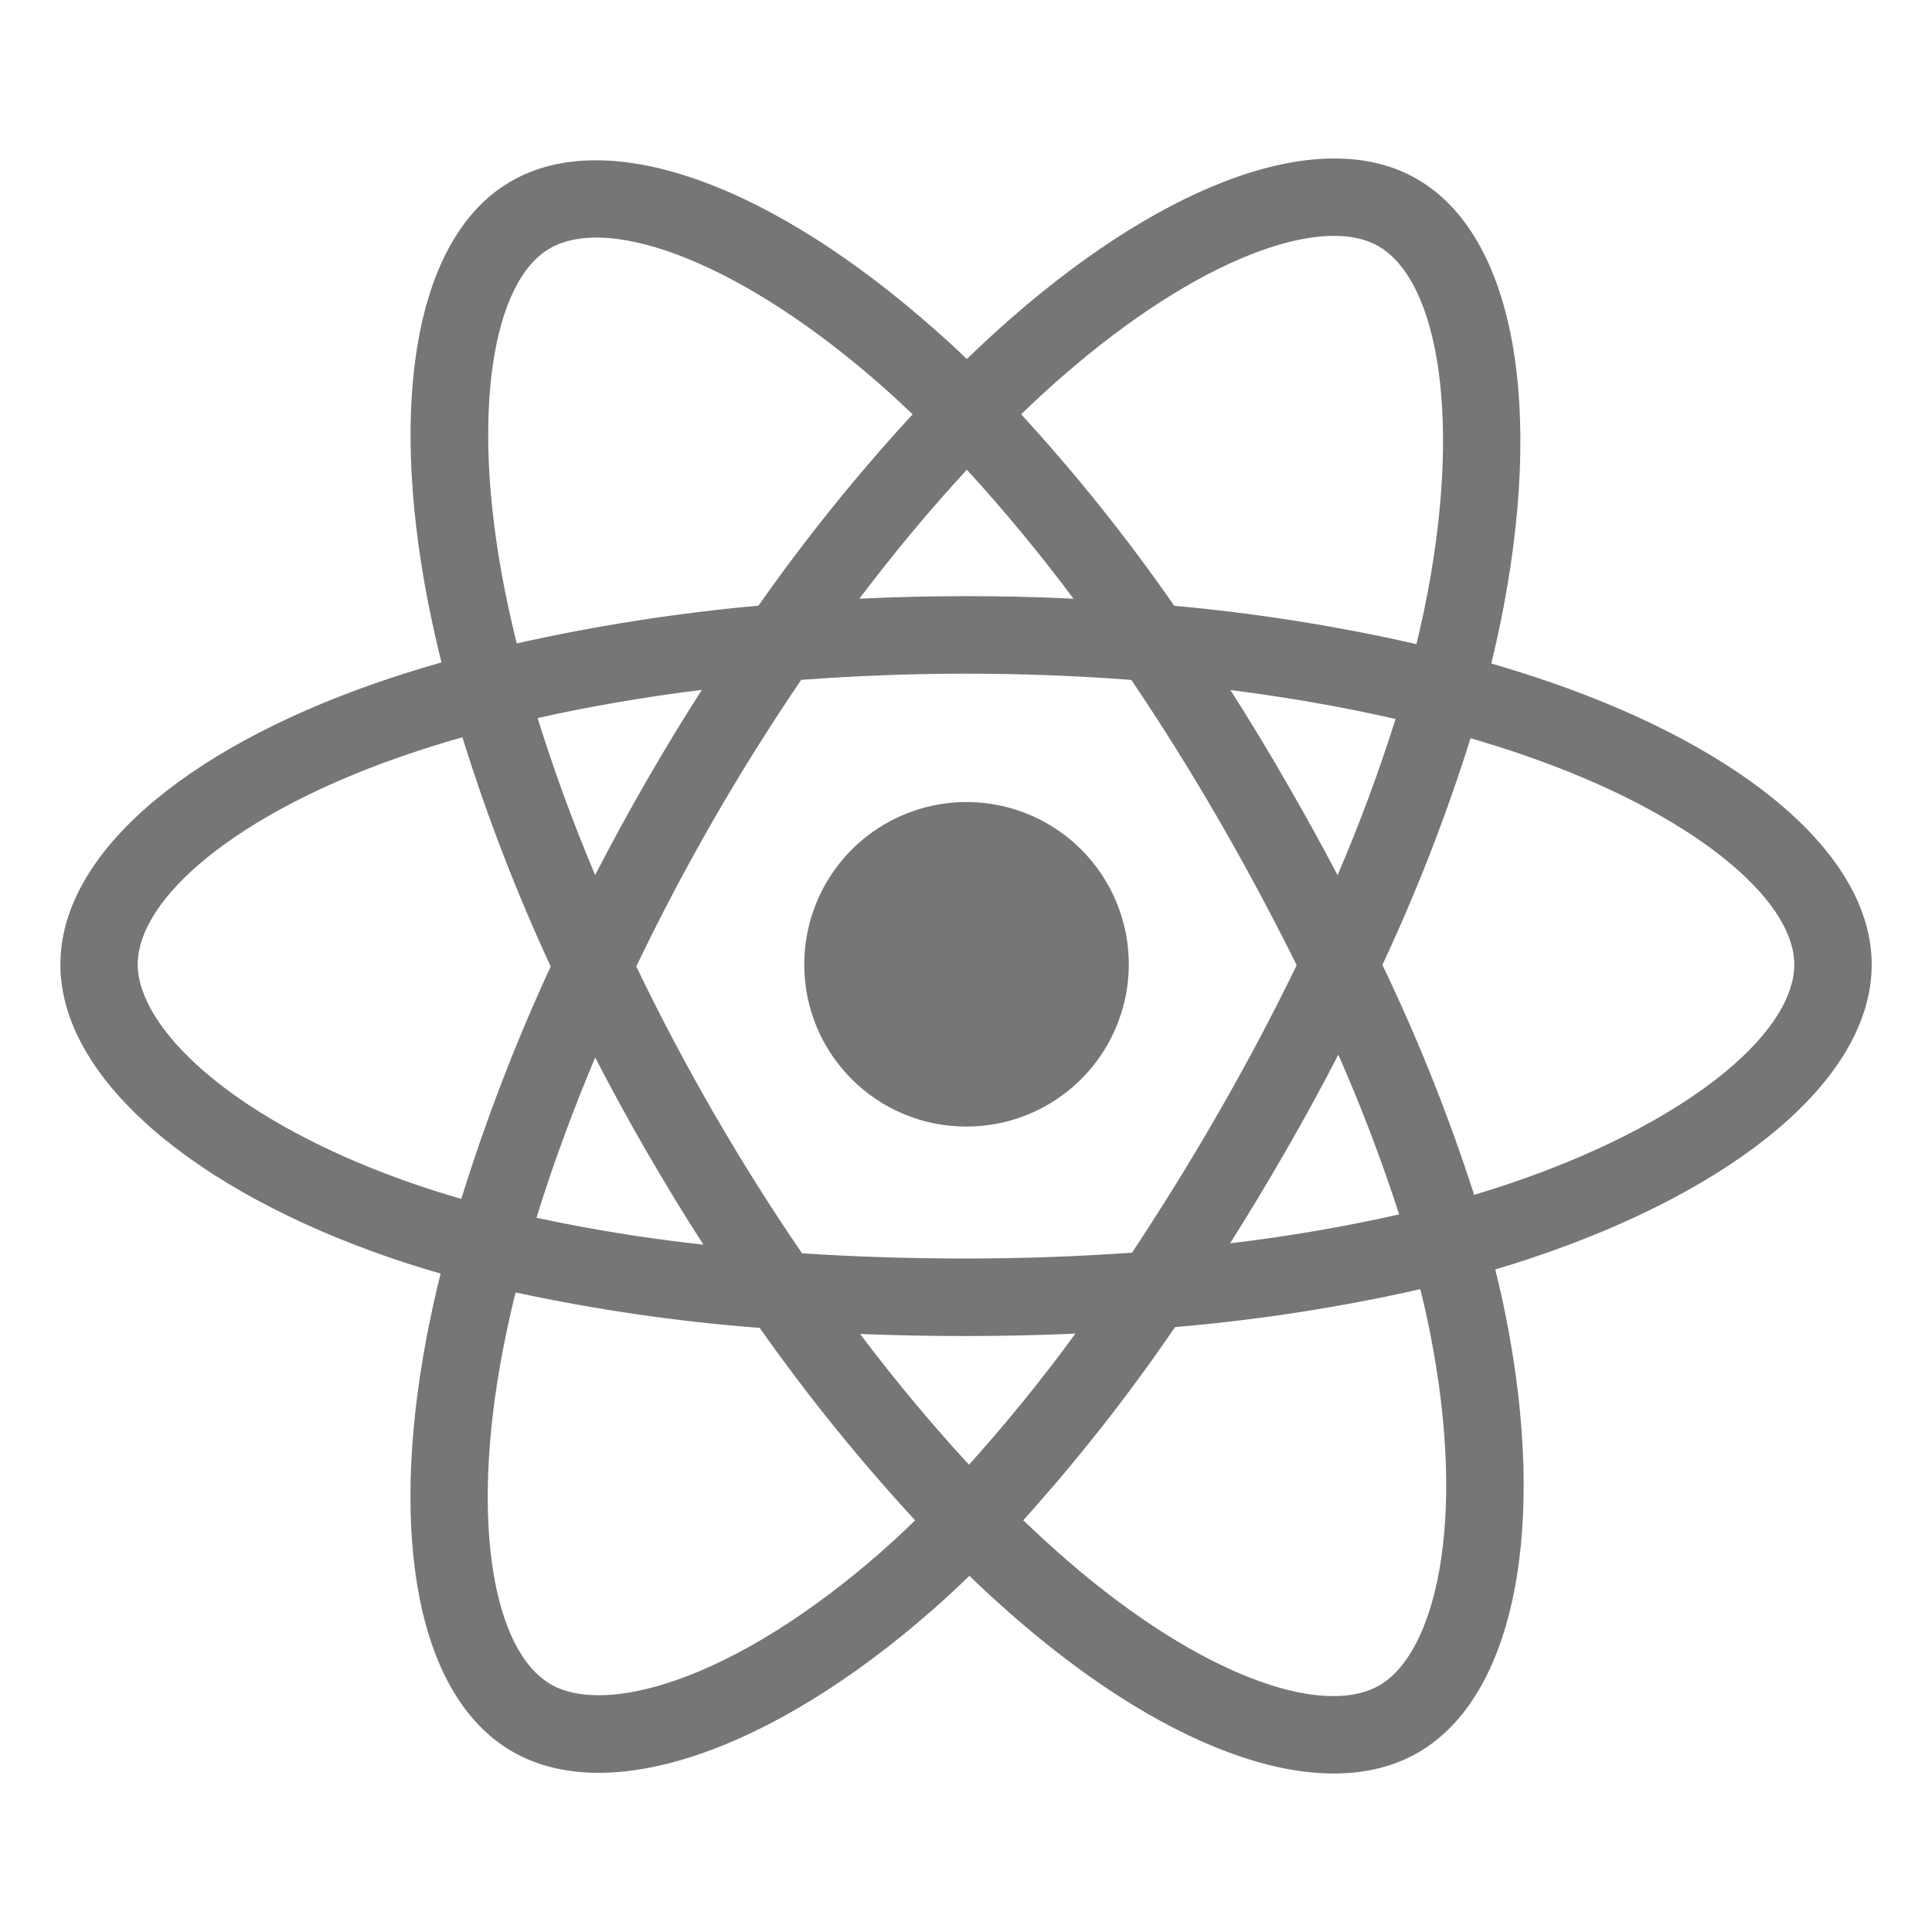
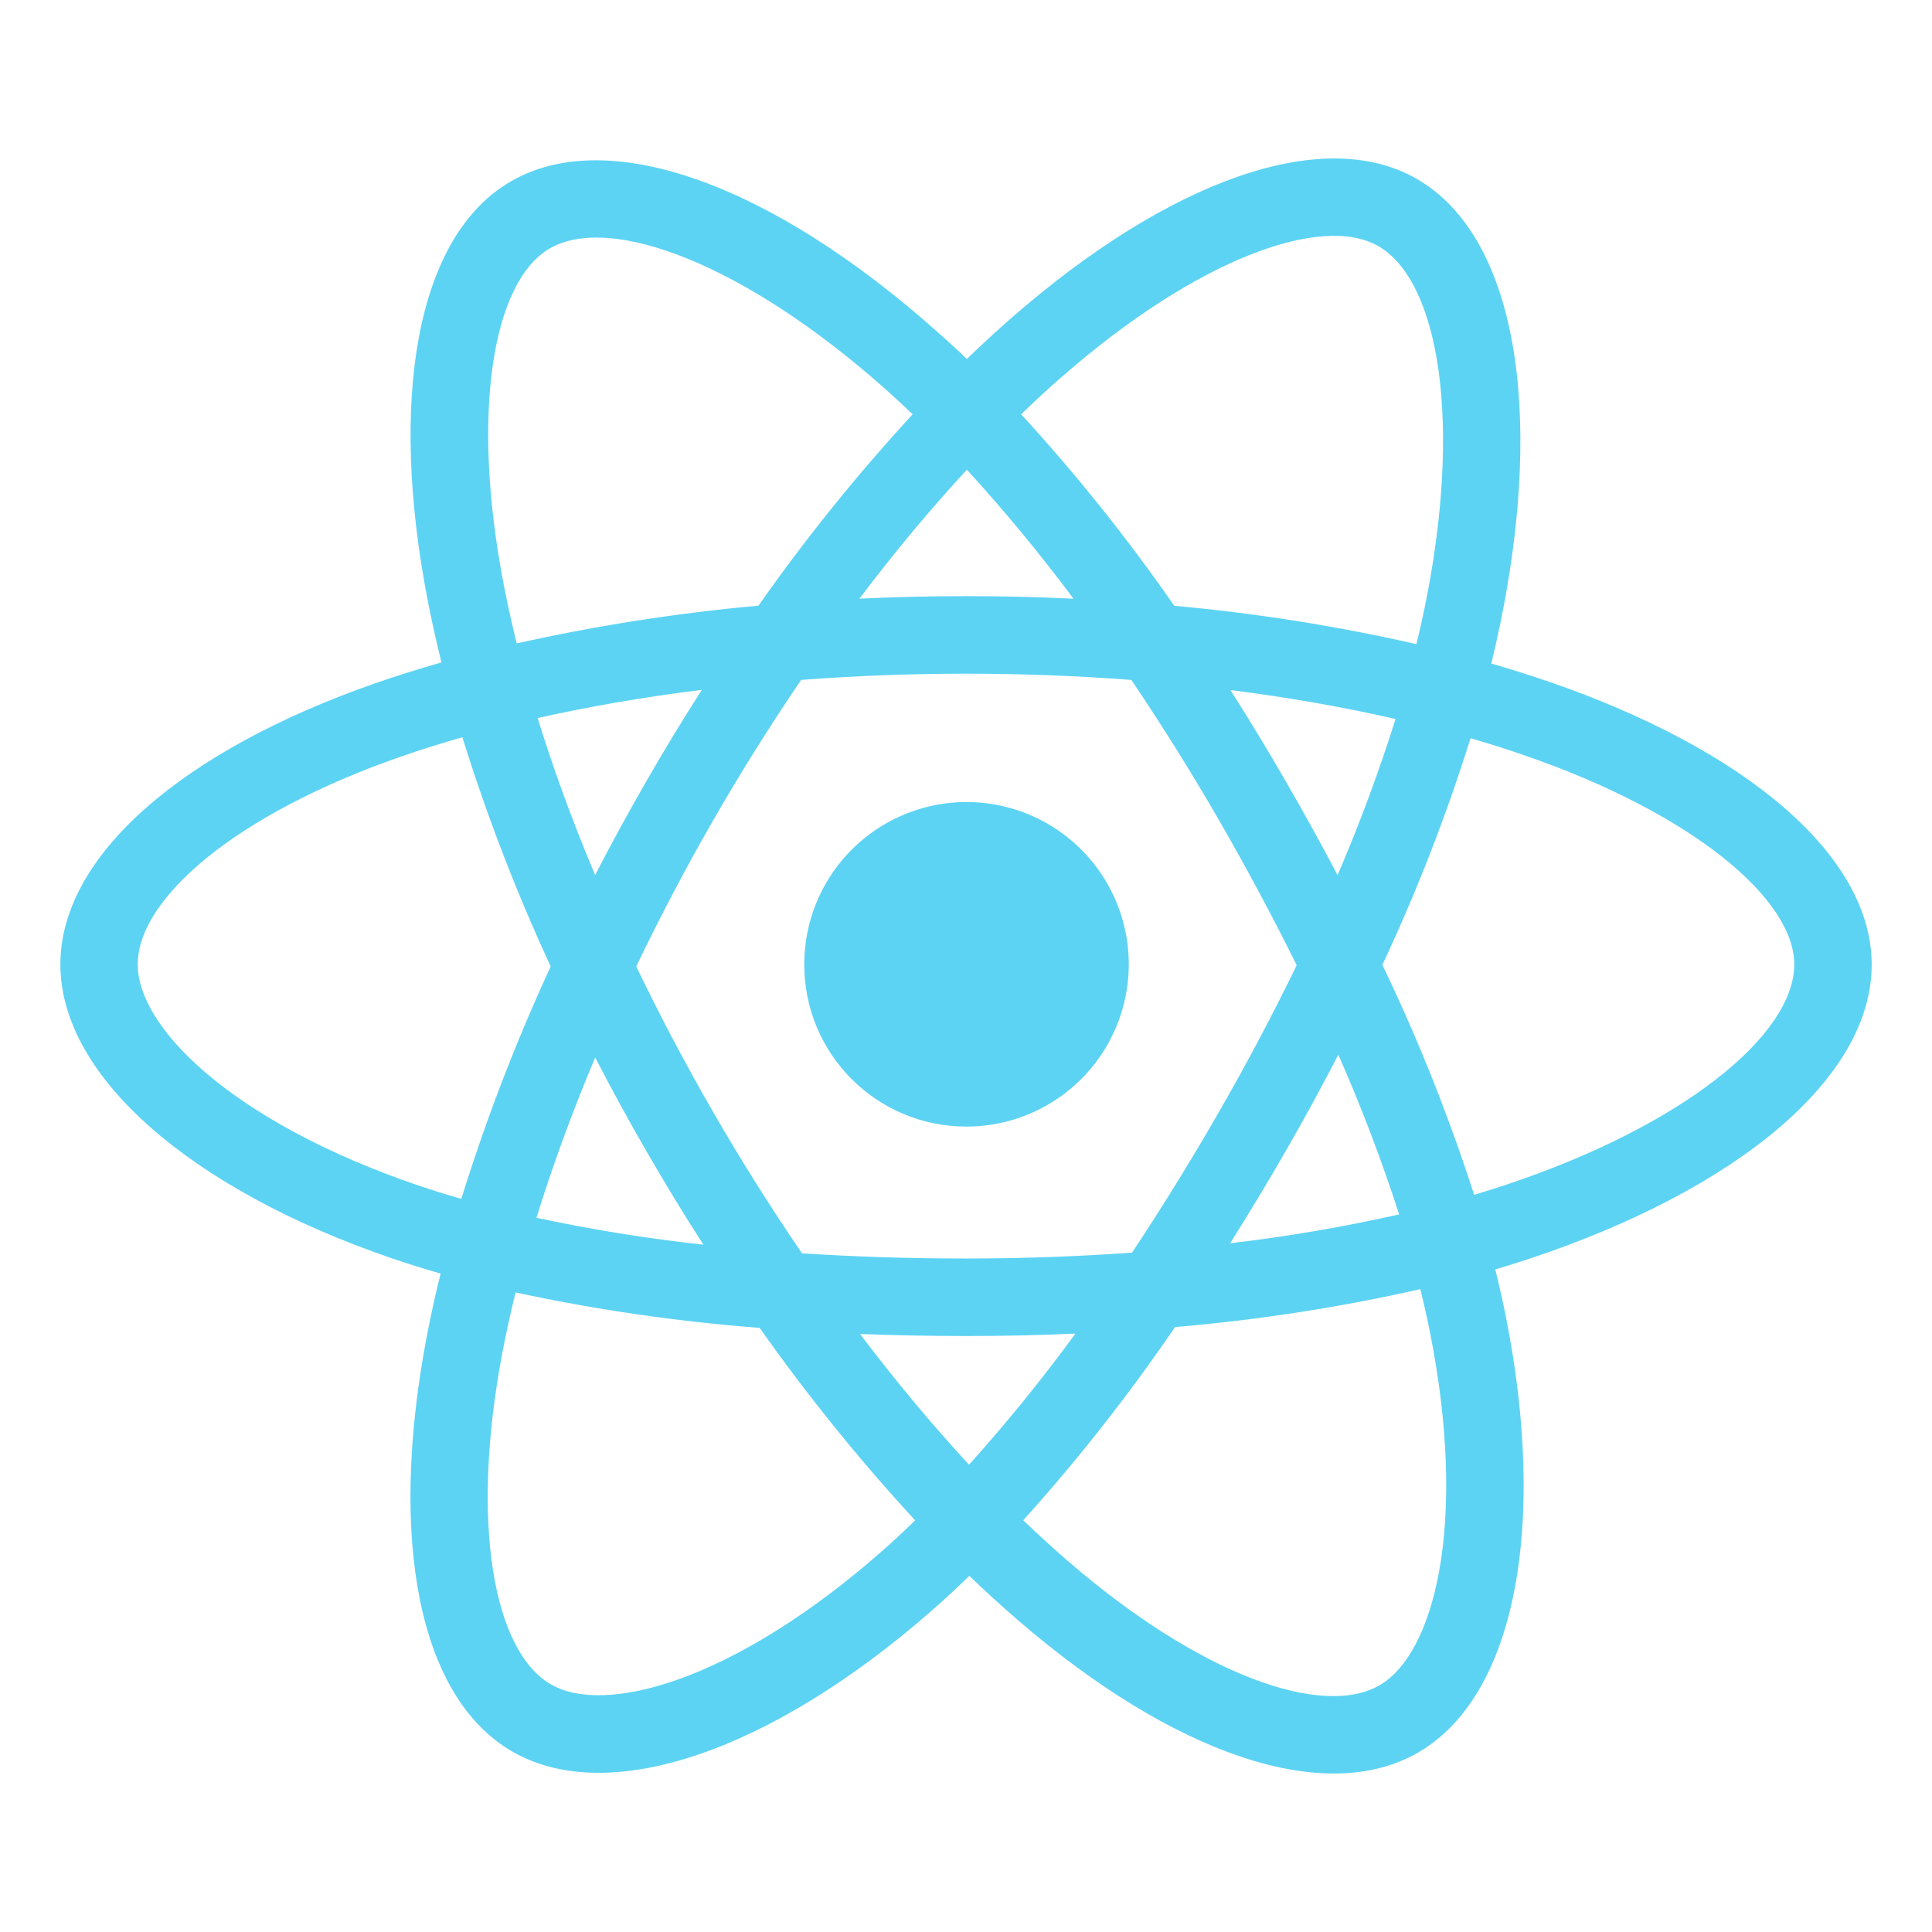
- <svg xmlns="http://www.w3.org/2000/svg" fill="#767676" width="800px" height="800px" viewBox="0 0 512 512">
+ <svg xmlns="http://www.w3.org/2000/svg" fill="#5dd3f3" width="800px" height="800px" viewBox="0 0 512 512">
  <path d="M410.66,180.72h0q-7.67-2.62-15.45-4.88,1.29-5.25,2.38-10.56c11.7-56.9,4.05-102.74-22.06-117.83-25-14.48-66,.61-107.36,36.69q-6.1,5.34-11.95,11-3.9-3.76-8-7.36c-43.35-38.58-86.8-54.83-112.88-39.69-25,14.51-32.43,57.6-21.9,111.53q1.58,8,3.55,15.93c-6.15,1.75-12.09,3.62-17.77,5.6C48.46,198.9,16,226.73,16,255.59c0,29.82,34.84,59.72,87.77,77.85q6.44,2.19,13,4.07Q114.64,346,113,354.68c-10,53-2.2,95.07,22.75,109.49,25.77,14.89,69-.41,111.14-37.31q5-4.38,10-9.25,6.32,6.11,13,11.86c40.8,35.18,81.09,49.39,106,34.93,25.75-14.94,34.12-60.14,23.25-115.13q-1.25-6.3-2.88-12.86,4.56-1.35,8.93-2.79c55-18.27,90.83-47.81,90.83-78C496,226.62,462.5,198.61,410.66,180.72Zm-129-81.08c35.43-30.91,68.55-43.11,83.65-34.39h0c16.07,9.29,22.32,46.75,12.22,95.88q-1,4.8-2.16,9.57a487.83,487.83,0,0,0-64.18-10.16,481.27,481.27,0,0,0-40.57-50.75Q276,104.57,281.64,99.64ZM157.73,280.25q6.51,12.6,13.61,24.89,7.23,12.54,15.07,24.71a435.28,435.28,0,0,1-44.24-7.13C146.41,309,151.63,294.75,157.73,280.25Zm0-48.33c-6-14.19-11.08-28.15-15.25-41.63,13.7-3.07,28.3-5.58,43.52-7.48q-7.65,11.94-14.72,24.23T157.7,231.92Zm10.9,24.17q9.48-19.77,20.42-38.78h0q10.93-19,23.27-37.13c14.28-1.08,28.92-1.65,43.71-1.65s29.52.57,43.79,1.66q12.21,18.09,23.13,37t20.69,38.6Q334,275.63,323,294.73h0q-10.91,19-23,37.24c-14.25,1-29,1.55-44,1.55s-29.47-.47-43.46-1.38q-12.43-18.19-23.46-37.29T168.6,256.09ZM340.75,305q7.25-12.58,13.92-25.49h0a440.41,440.41,0,0,1,16.12,42.32A434.44,434.44,0,0,1,326,329.48Q333.62,317.39,340.75,305Zm13.72-73.07q-6.64-12.65-13.81-25h0q-7-12.18-14.59-24.06c15.31,1.94,30,4.52,43.77,7.67A439.89,439.89,0,0,1,354.47,231.93ZM256.23,124.48h0a439.75,439.75,0,0,1,28.25,34.18q-28.35-1.35-56.74,0C237.07,146.32,246.62,134.87,256.23,124.48ZM145.66,65.86c16.06-9.32,51.57,4,89,37.27,2.39,2.13,4.8,4.36,7.2,6.67A491.37,491.37,0,0,0,201,160.51a499.12,499.12,0,0,0-64.06,10q-1.83-7.36-3.3-14.82h0C124.59,109.46,130.58,74.61,145.66,65.86ZM122.25,317.71q-6-1.71-11.85-3.71c-23.4-8-42.73-18.44-56-29.81C42.52,274,36.5,263.83,36.5,255.59c0-17.51,26.06-39.85,69.52-55q8.19-2.85,16.52-5.21a493.54,493.54,0,0,0,23.4,60.75A502.46,502.46,0,0,0,122.25,317.71Zm111.13,93.67c-18.63,16.32-37.29,27.89-53.74,33.72h0c-14.78,5.23-26.55,5.38-33.66,1.27-15.14-8.75-21.44-42.54-12.85-87.86q1.53-8,3.5-16a480.85,480.85,0,0,0,64.69,9.39,501.2,501.2,0,0,0,41.2,51C239.54,405.83,236.49,408.65,233.38,411.38Zm23.42-23.22c-9.72-10.51-19.42-22.14-28.88-34.64q13.79.54,28.08.54c9.78,0,19.46-.21,29-.64A439.33,439.33,0,0,1,256.8,388.16Zm124.52,28.59c-2.86,15.44-8.61,25.74-15.72,29.86-15.13,8.78-47.48-2.63-82.36-32.72-4-3.44-8-7.13-12.07-11a484.54,484.54,0,0,0,40.23-51.2,477.84,477.84,0,0,0,65-10.05q1.47,5.94,2.6,11.64h0C383.81,377.58,384.5,399.56,381.32,416.75Zm17.4-102.64h0c-2.62.87-5.32,1.71-8.06,2.53a483.26,483.26,0,0,0-24.31-60.94,481.52,481.52,0,0,0,23.36-60.06c4.91,1.43,9.68,2.93,14.27,4.52,44.42,15.32,71.52,38,71.52,55.43C475.5,274.19,446.23,298.33,398.72,314.11Z" />
  <path d="M256,298.55a43,43,0,1,0-42.86-43A42.91,42.91,0,0,0,256,298.55Z" />
</svg>
